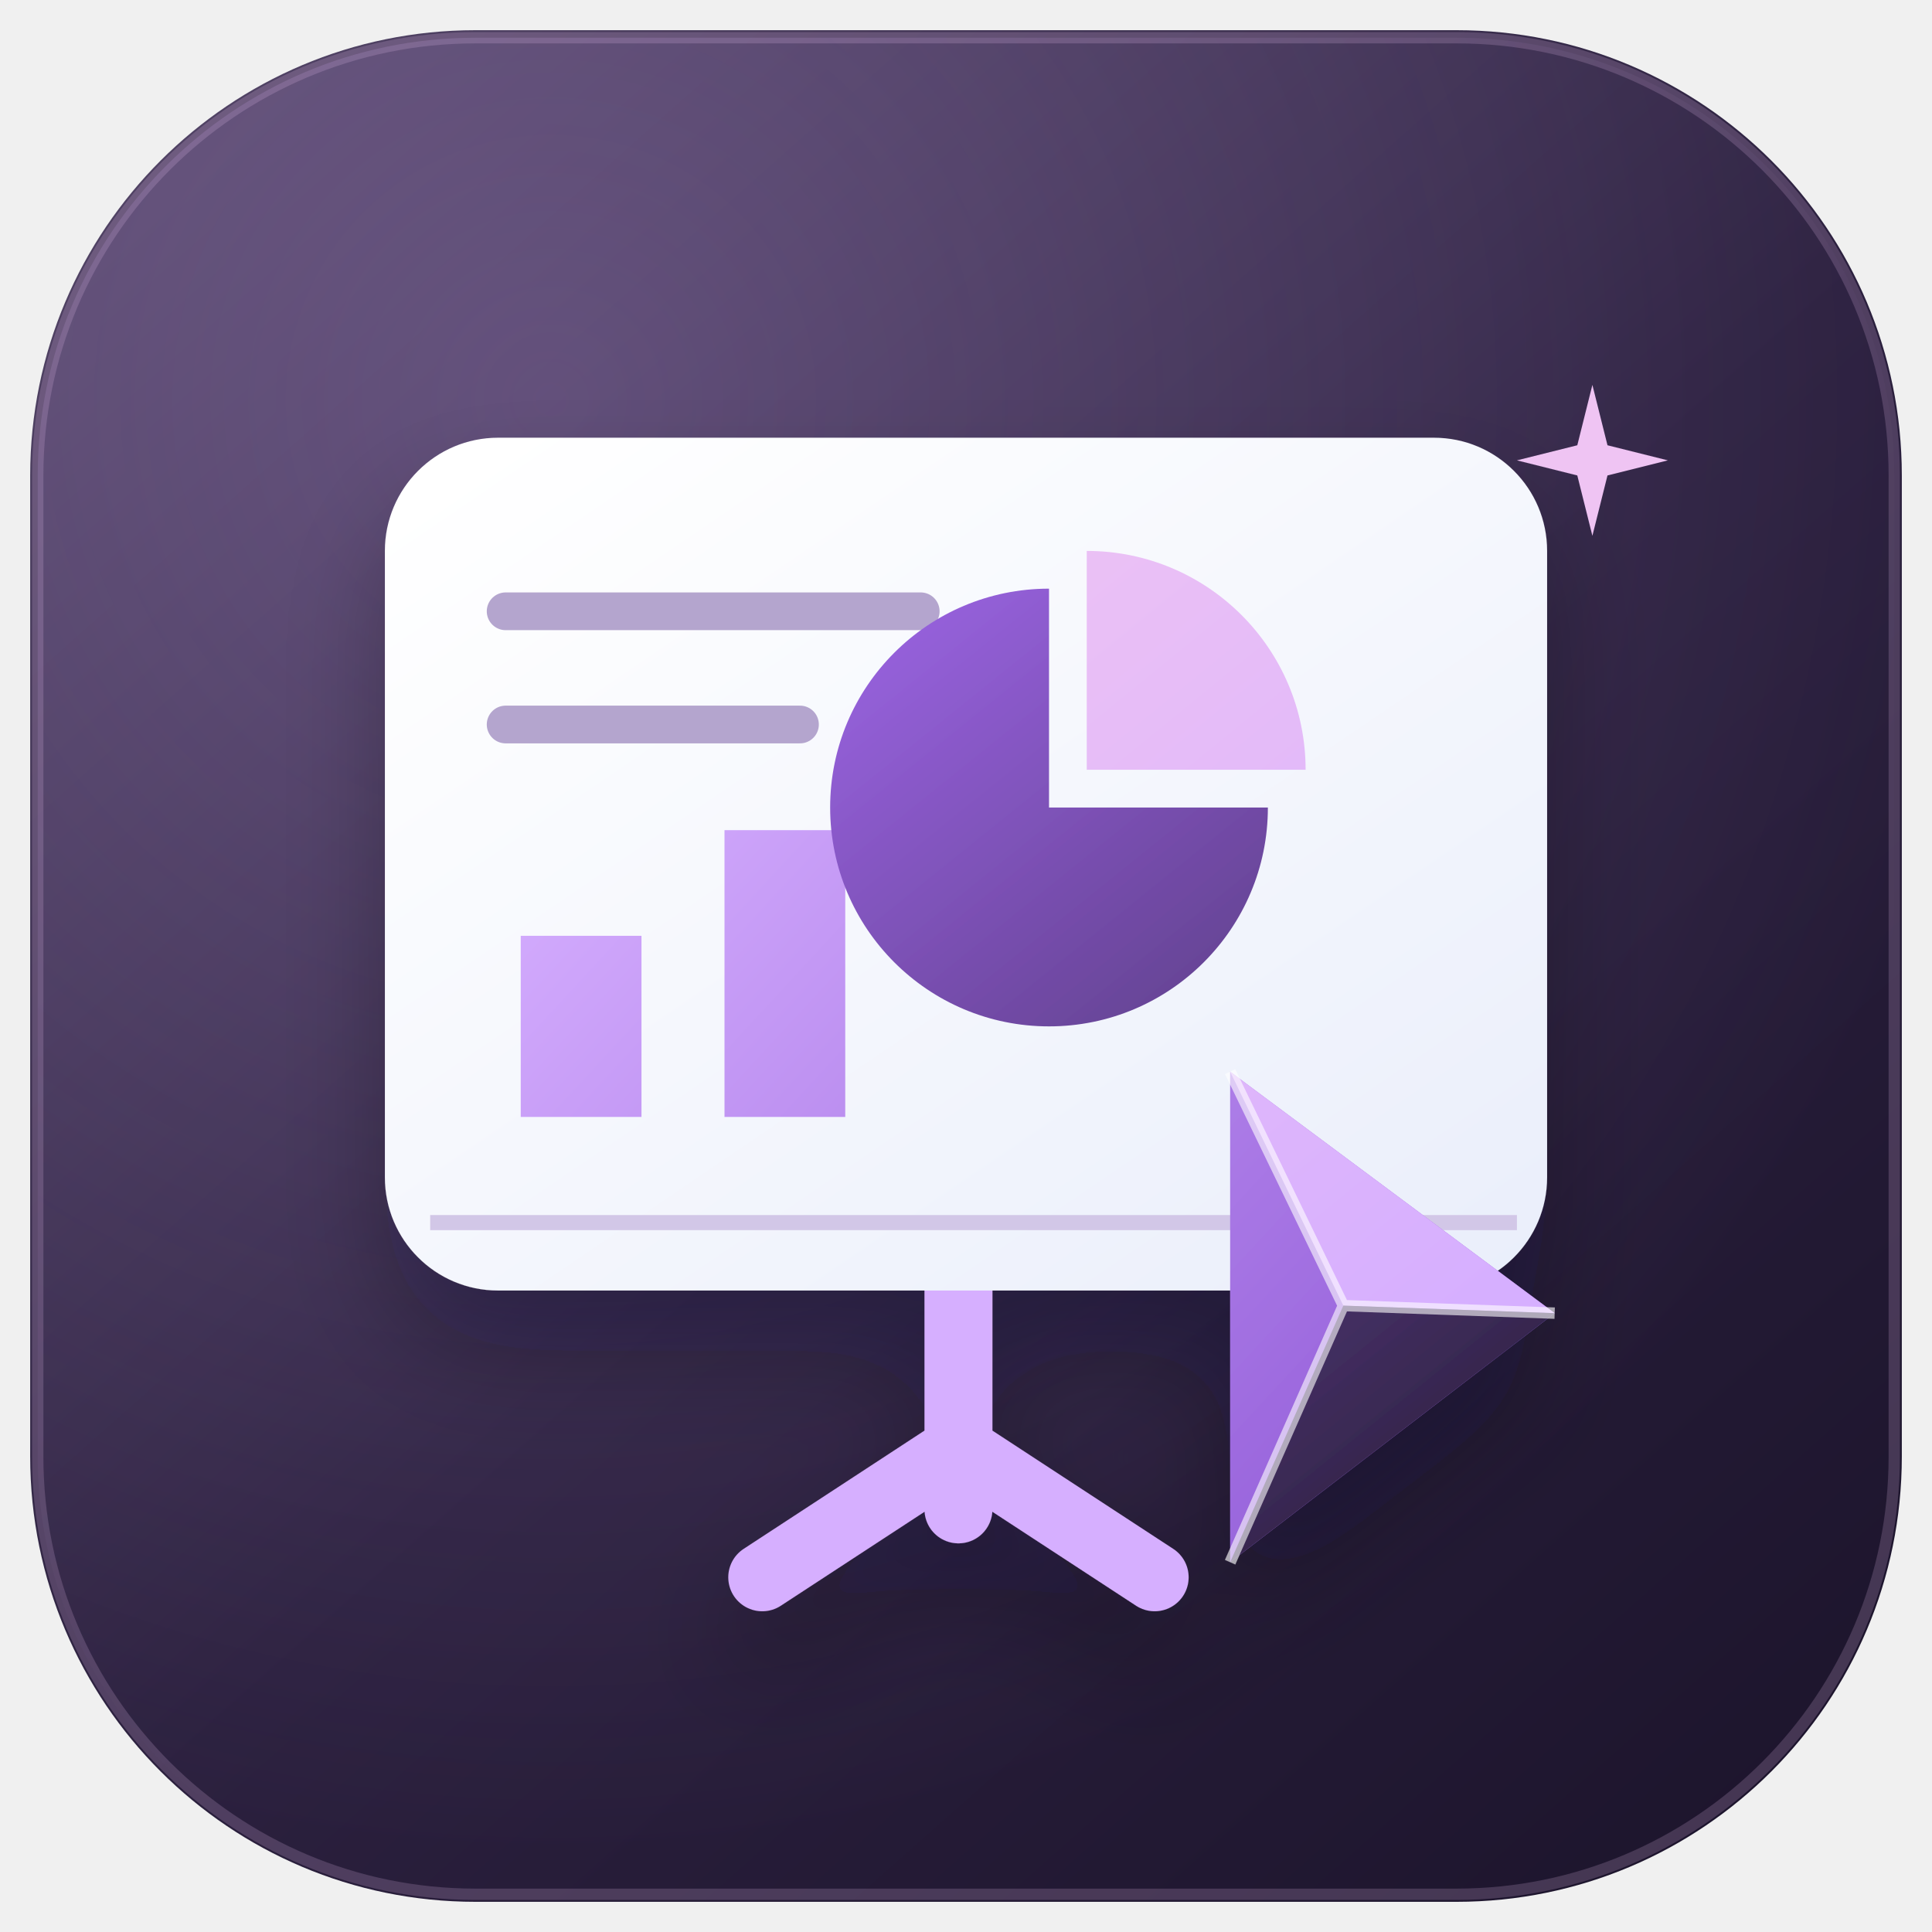
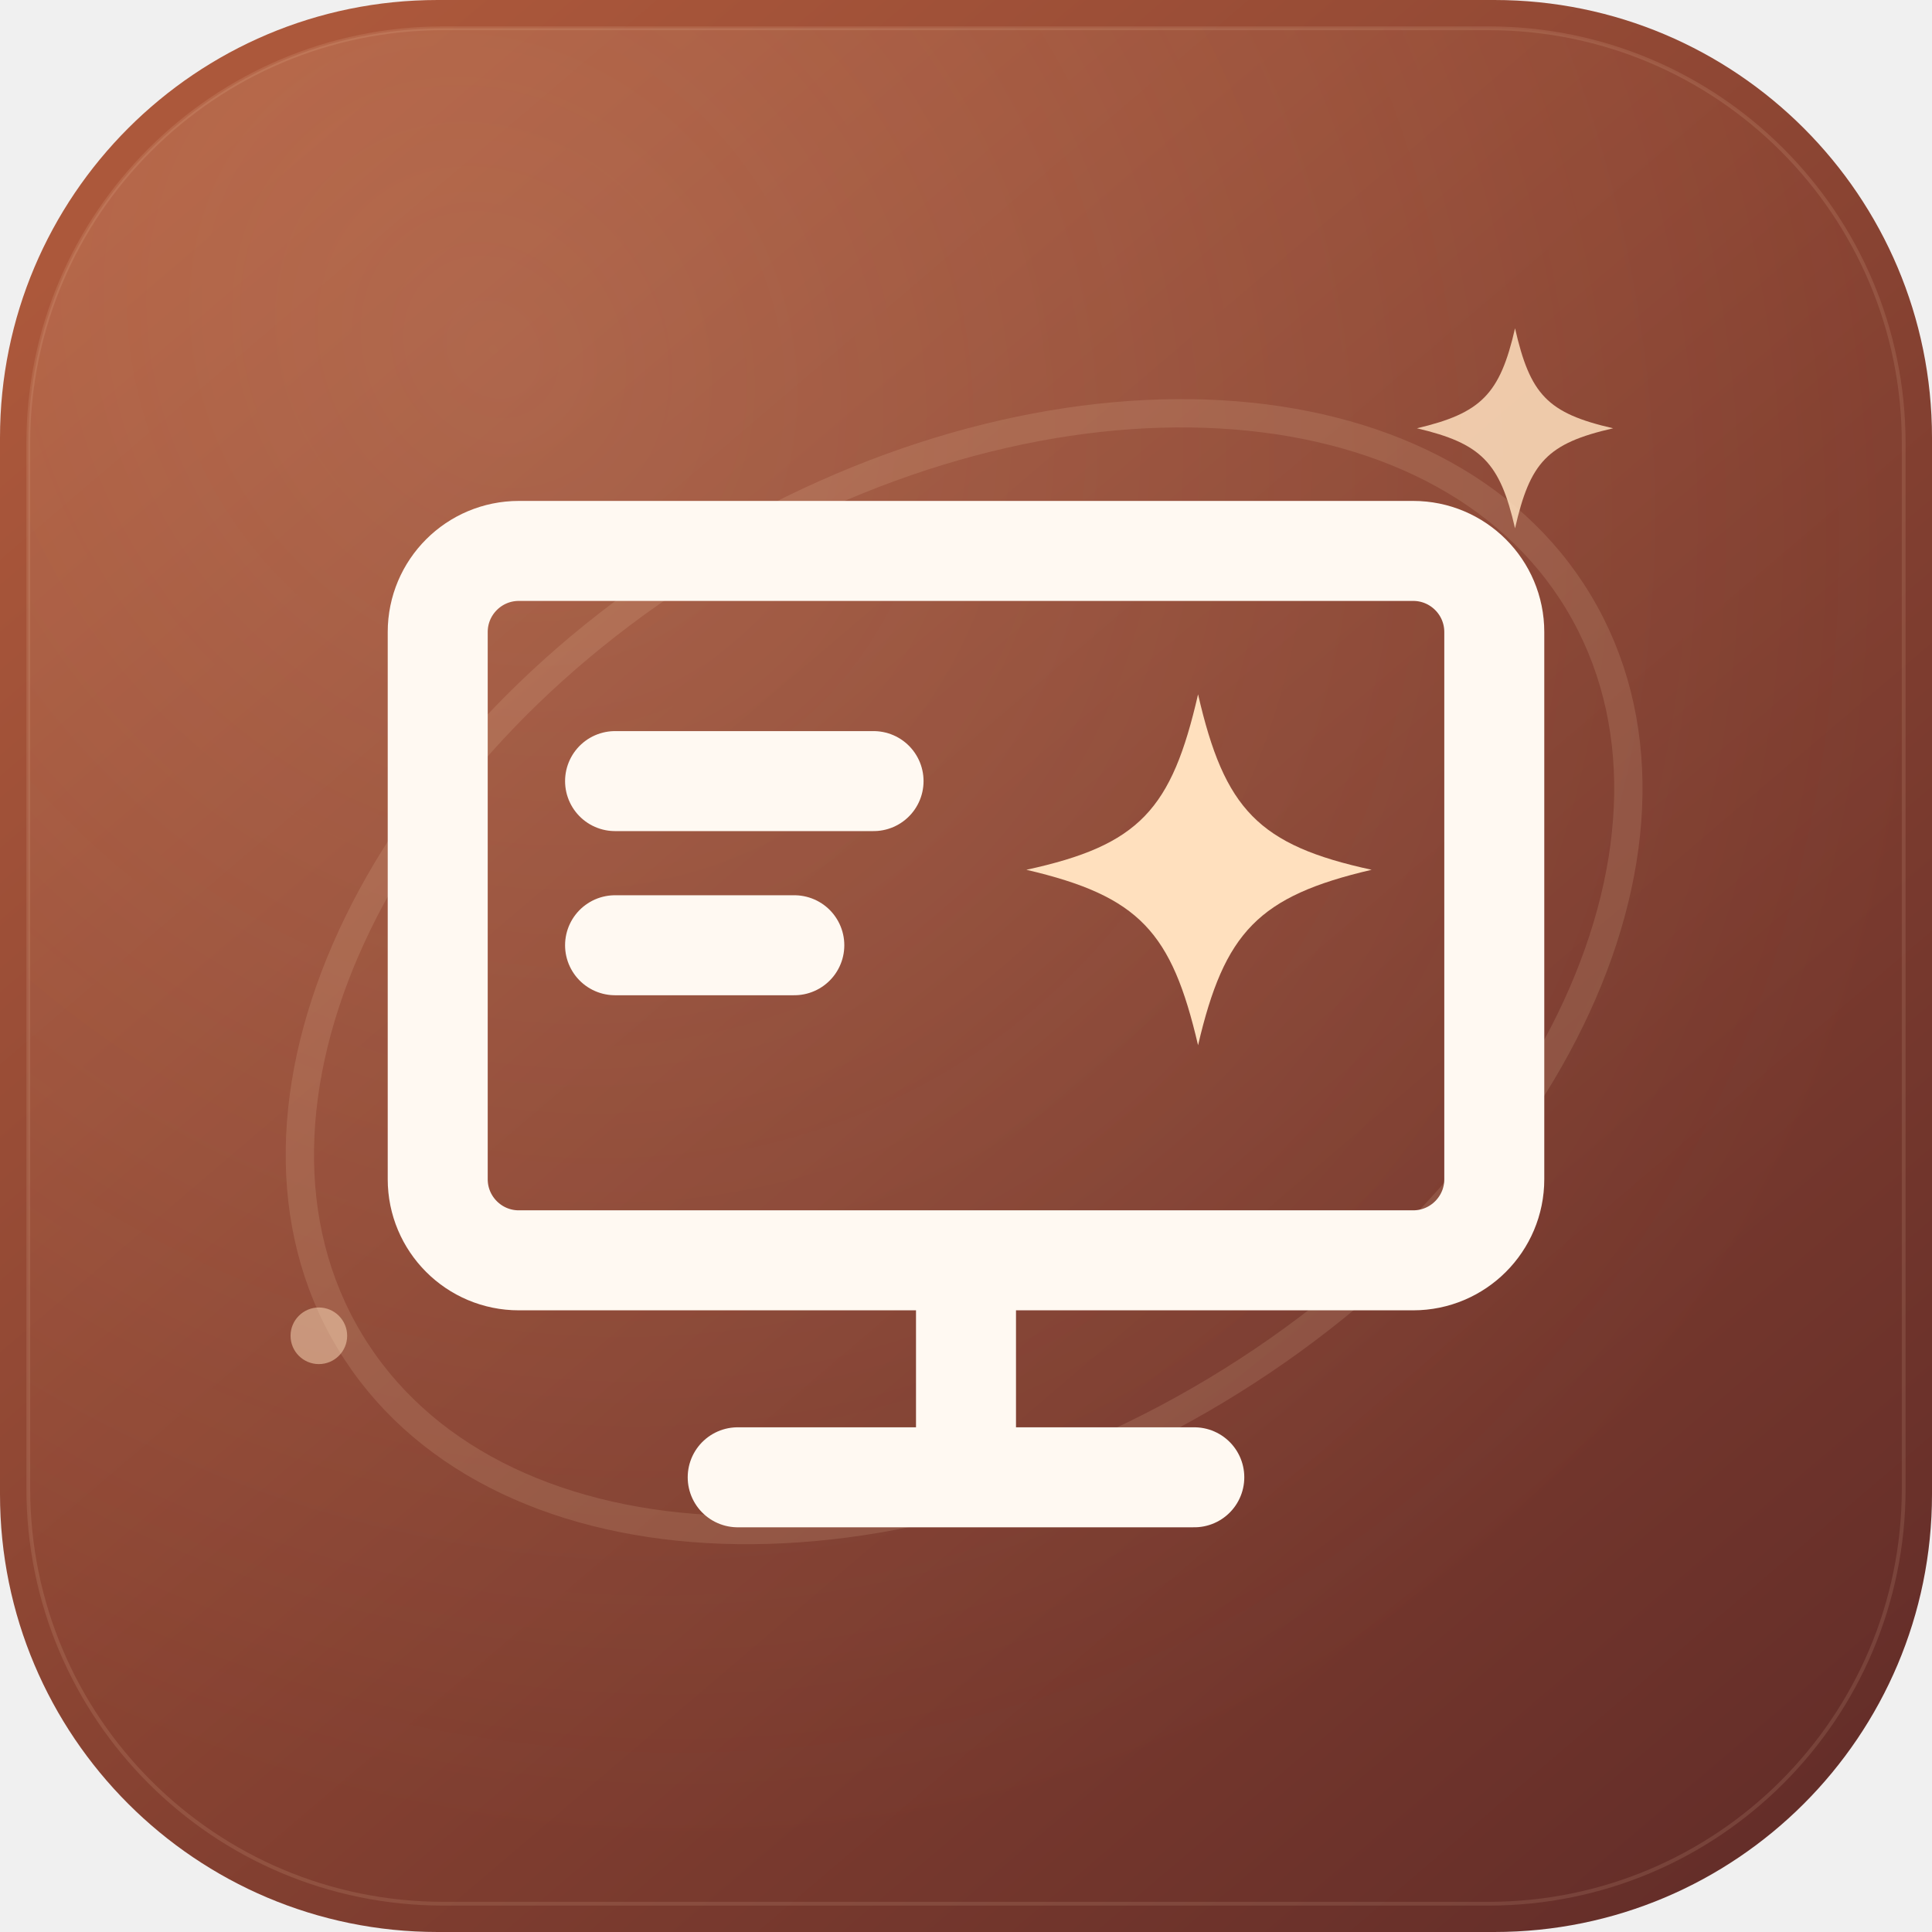
- <svg xmlns="http://www.w3.org/2000/svg" width="256" height="256" viewBox="0 0 256 256" role="img" aria-label="Prisma Slides">
+ <svg xmlns="http://www.w3.org/2000/svg" width="1024" height="1024" viewBox="0 0 1024 1024" role="img" aria-labelledby="title desc">
  <defs>
-     <linearGradient id="tile" x1="25" y1="17" x2="228" y2="246" gradientUnits="userSpaceOnUse">
-       <stop stop-color="#504264" />
-       <stop offset=".53" stop-color="#2b203e" />
-       <stop offset="1" stop-color="#1d152d" />
+     <linearGradient id="background" x1="115" y1="65" x2="907" y2="994" gradientUnits="userSpaceOnUse">
+       <stop stop-color="#AC583B" />
+       <stop offset="1" stop-color="#652E29" />
    </linearGradient>
-     <linearGradient id="paper" x1="76" y1="51" x2="184" y2="210" gradientUnits="userSpaceOnUse">
-       <stop stop-color="#fff" />
-       <stop offset="1" stop-color="#e7ecfa" />
-     </linearGradient>
-     <linearGradient id="fold" x1="143" y1="48" x2="185" y2="96" gradientUnits="userSpaceOnUse">
-       <stop stop-color="#efc4f3" />
-       <stop offset="1" stop-color="#d6afff" />
-     </linearGradient>
-     <linearGradient id="accent" x1="80" y1="95" x2="188" y2="195" gradientUnits="userSpaceOnUse">
-       <stop stop-color="#d6afff" />
-       <stop offset="1" stop-color="#9560da" />
-     </linearGradient>
-     <linearGradient id="light" x1="105" y1="75" x2="189" y2="178" gradientUnits="userSpaceOnUse">
-       <stop stop-color="#efc4f3" />
-       <stop offset="1" stop-color="#d6afff" />
-     </linearGradient>
-     <linearGradient id="deep" x1="104" y1="97" x2="191" y2="205" gradientUnits="userSpaceOnUse">
-       <stop stop-color="#9560da" />
-       <stop offset="1" stop-color="#2b203e" />
-     </linearGradient>
-     <radialGradient id="glow" cx="73" cy="53" r="193" gradientUnits="userSpaceOnUse">
-       <stop stop-color="#d6afff" stop-opacity=".22" />
-       <stop offset="1" stop-color="#d6afff" stop-opacity="0" />
+     <radialGradient id="aura" cx="0" cy="0" r="1" gradientTransform="translate(260 180) rotate(54) scale(844 720)" gradientUnits="userSpaceOnUse">
+       <stop stop-color="#FFE0BE" stop-opacity=".15" />
+       <stop offset="1" stop-color="#FFE0BE" stop-opacity="0" />
    </radialGradient>
-     <filter id="shadow" x="-35%" y="-25%" width="180%" height="170%">
-       <feDropShadow dx="0" dy="8" stdDeviation="7" flood-color="#060b20" flood-opacity=".28" />
-     </filter>
  </defs>
-   <rect x="4" y="4" width="248" height="248" rx="59" fill="url(#tile)" />
-   <rect x="5" y="5" width="246" height="246" rx="58" fill="url(#glow)" stroke="#efc4f3" stroke-opacity=".19" stroke-width="1.5" />
-   <g filter="url(#shadow)">
-     <path d="M127 159v41m-26 9 26-17 26 17" fill="none" stroke="url(#fold)" stroke-width="9" stroke-linecap="round" />
-     <rect x="51" y="58" width="154" height="113" rx="15" fill="url(#paper)" />
-     <path d="M67 81h55M67 96h39" stroke="#b4a5ce" stroke-width="5" stroke-linecap="round" />
-     <path d="M69 148v-24h16v24Zm27 0v-38h16v38Z" fill="url(#accent)" />
-     <path d="M139 78a29 29 0 1 0 29 29h-29Z" fill="url(#deep)" />
-     <path d="M144 73v29h29a29 29 0 0 0-29-29Z" fill="url(#light)" />
-     <path d="M57 162h144" stroke="#d2c7e7" stroke-width="2" />
-     <path d="m163 142 43 32-43 33Z" fill="url(#accent)" />
-     <path d="m163 142 43 32-28-1Z" fill="url(#light)" />
-     <path d="m163 207 15-34 28 1Z" fill="url(#deep)" />
-     <path d="m163 142 15 31-15 34M178 173l28 1" fill="none" stroke="#fff" stroke-opacity=".6" stroke-width="1.5" />
+   <rect width="1024" height="1024" rx="232" fill="url(#background)" />
+   <rect x="15" y="15" width="994" height="994" rx="220" fill="url(#aura)" stroke="#FFE0BE" stroke-opacity=".12" stroke-width="2" />
+   <ellipse cx="511" cy="515" rx="380" ry="259" transform="rotate(-31 511 515)" fill="none" stroke="#FFE0BE" stroke-opacity=".13" stroke-width="15" />
+   <path d="M803 174C811 209 820 219 855 227C820 235 811 245 803 280C795 245 785 235 751 227C785 219 795 209 803 174Z" fill="#FFE0BE" opacity=".85" />
+   <circle cx="169" cy="708" r="15" fill="#FFE0BE" opacity=".5" />
+   <g fill="none" stroke="#FFF9F2" stroke-width="53" stroke-linecap="round" stroke-linejoin="round">
+     <rect x="232" y="292" width="560" height="376" rx="43" />
+     <path d="M512 675V783M391 783H633M326 414H463M326 501H421" />
+     <path d="M635 368C649 429 667 448 727 461C667 475 649 494 635 554C621 494 604 475 544 461C604 448 621 429 635 368Z" fill="#FFE0BE" stroke="none" />
  </g>
-   <path d="m211 51 2 8 8 2-8 2-2 8-2-8-8-2 8-2Z" fill="#efc4f3" />
</svg>
